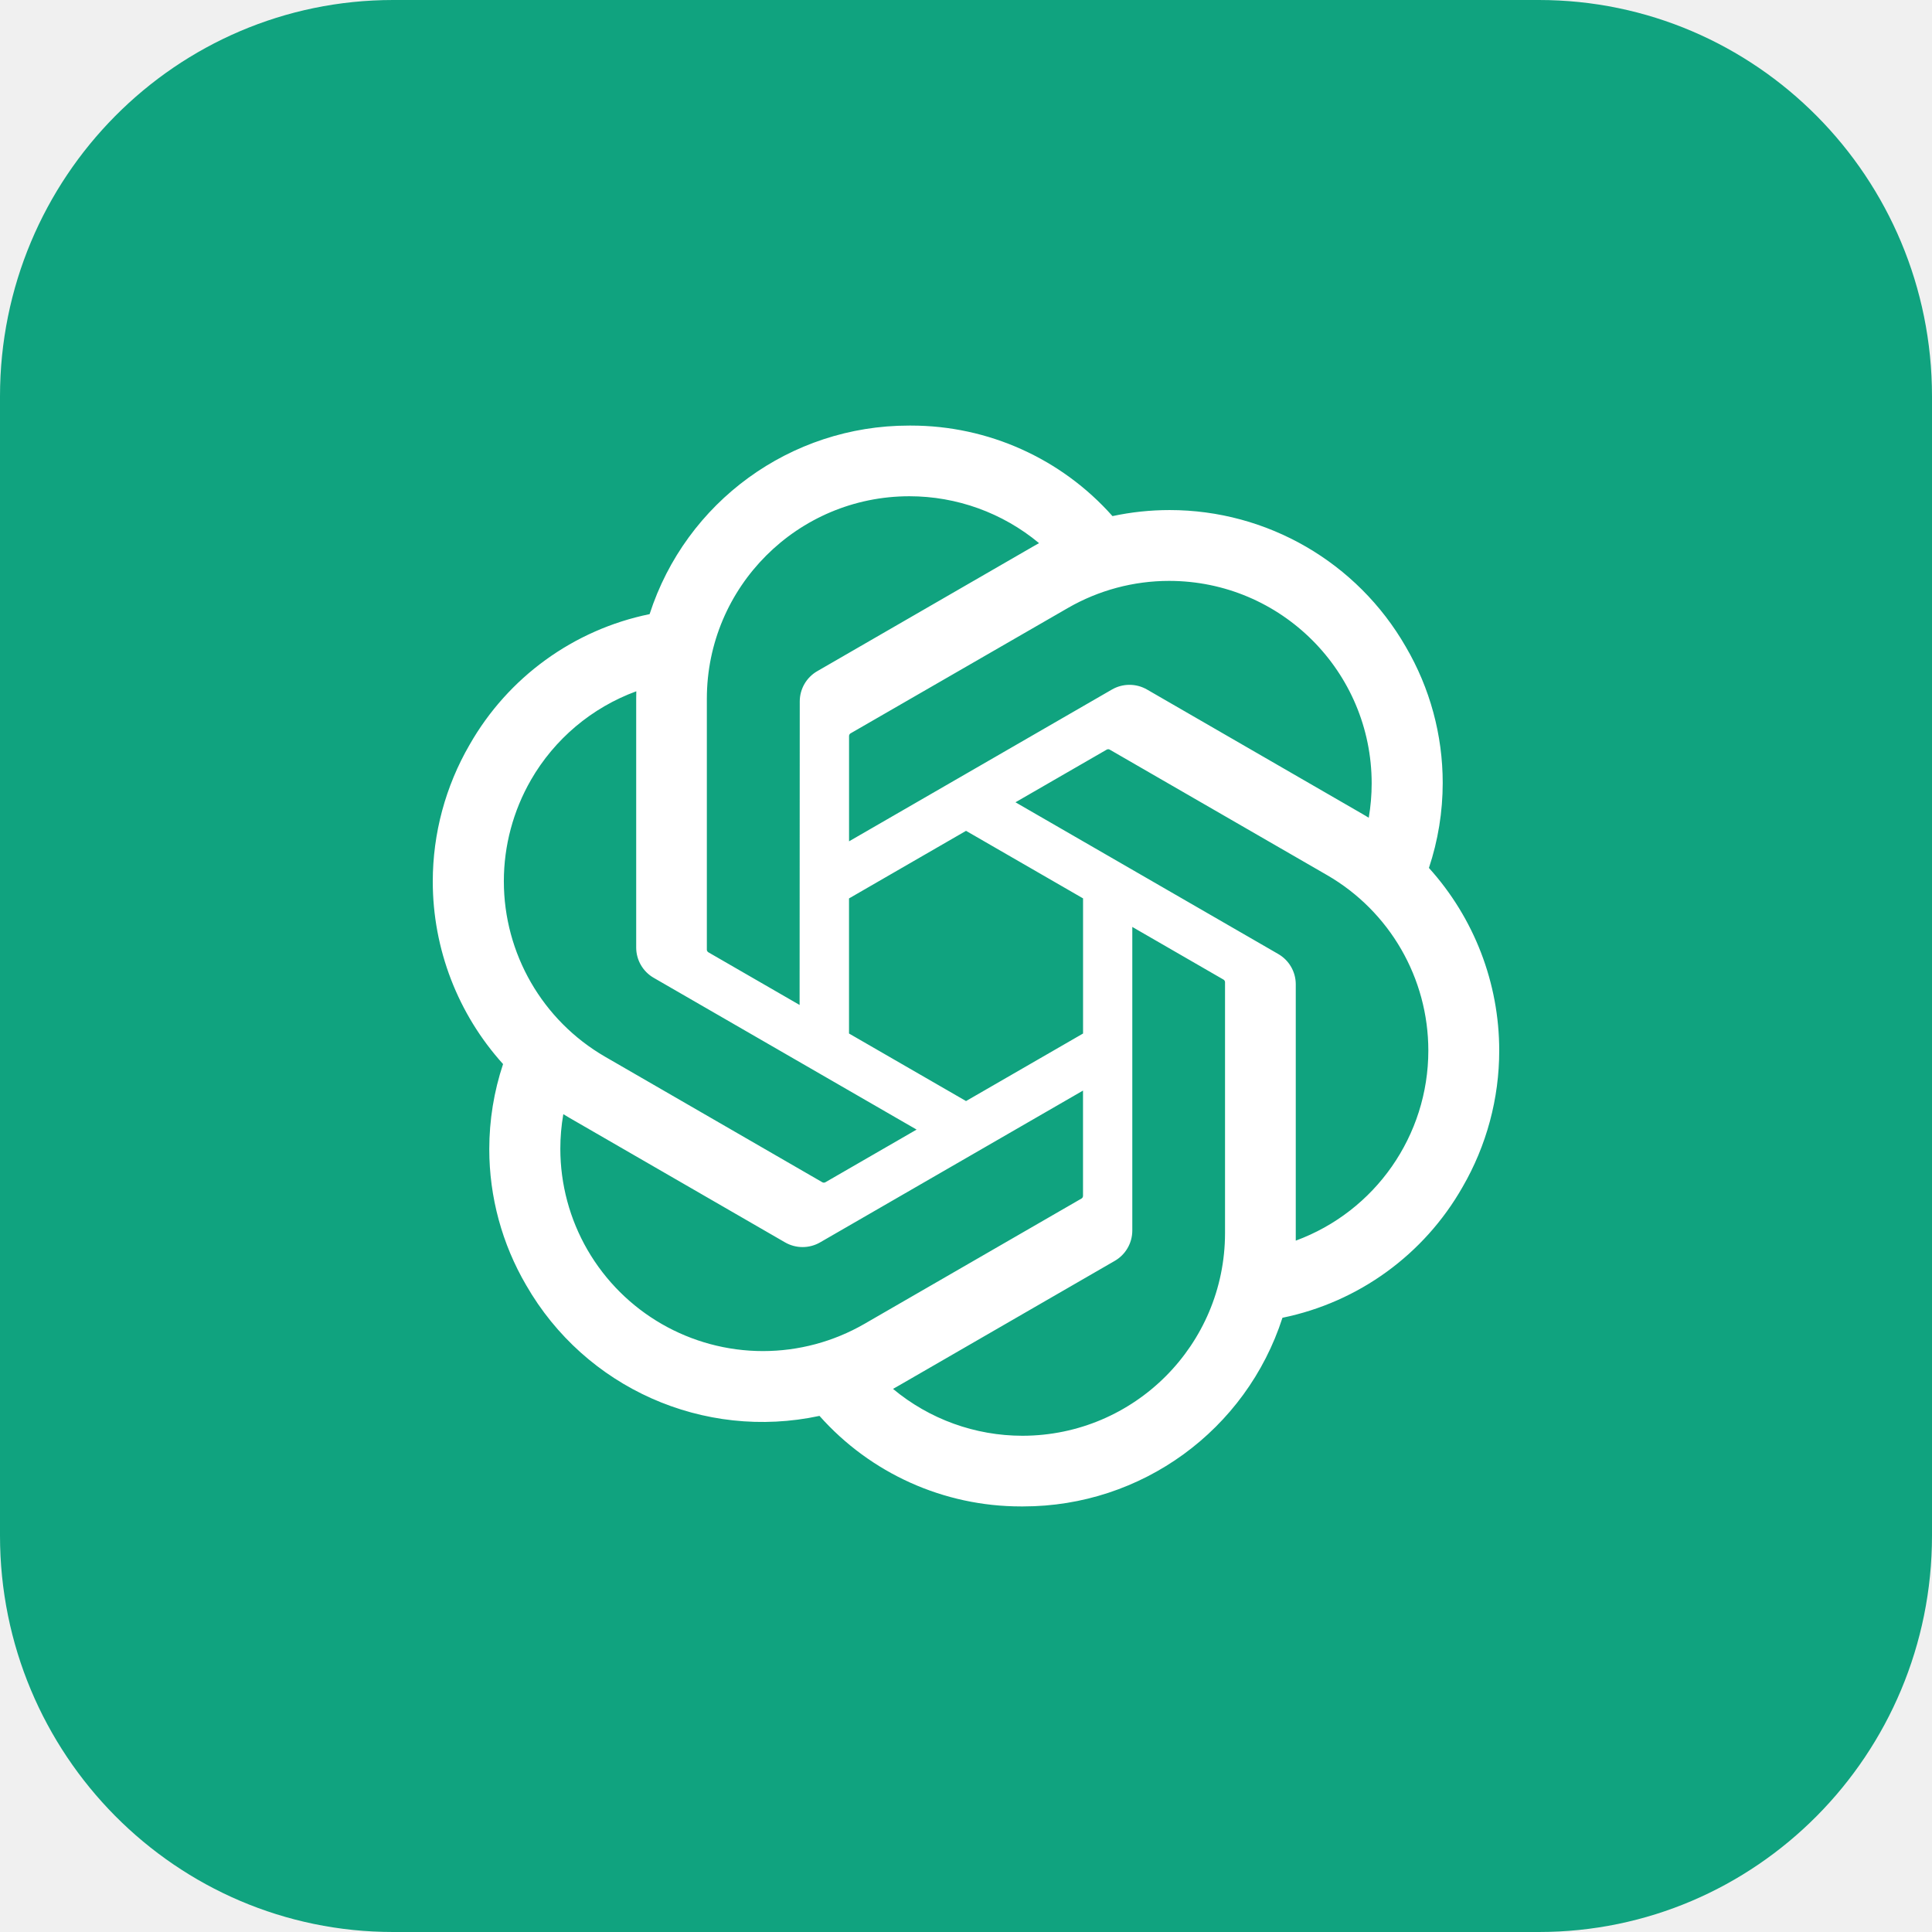
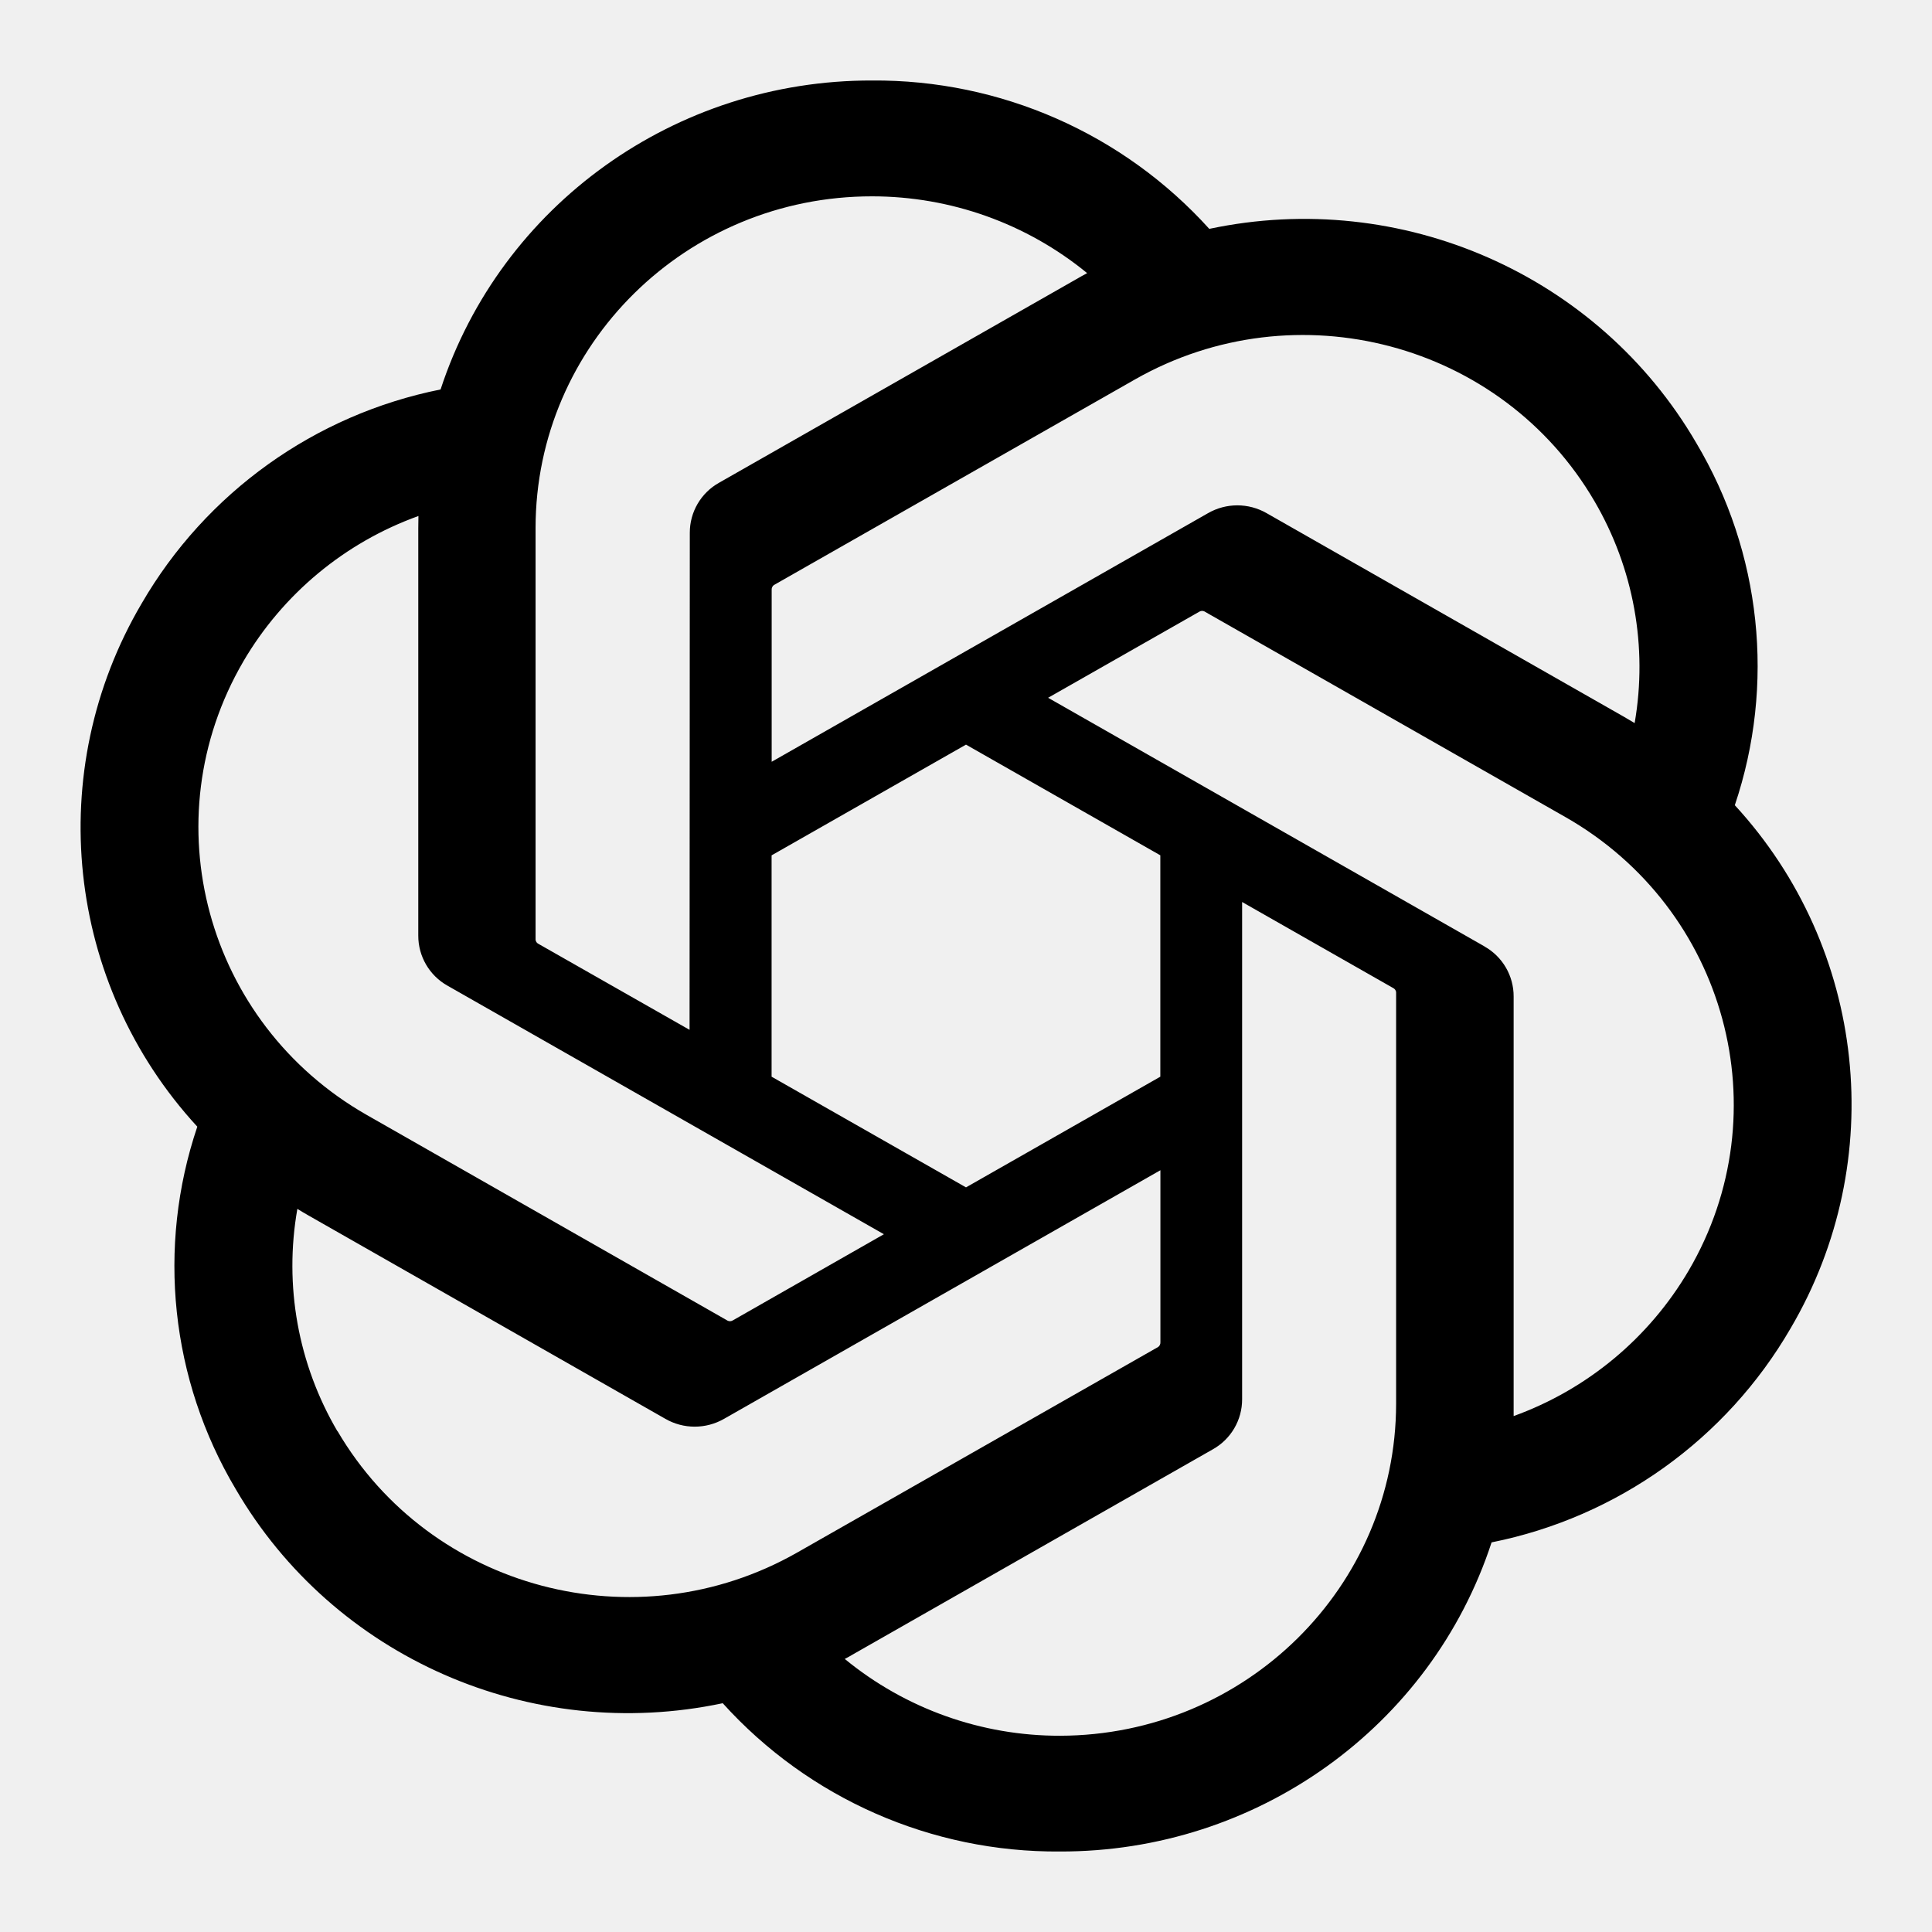
- <svg xmlns="http://www.w3.org/2000/svg" shape-rendering="geometricPrecision" text-rendering="geometricPrecision" image-rendering="optimizeQuality" fill-rule="evenodd" clip-rule="evenodd" viewBox="0 0 512 512">
-   <rect fill="#10A37F" width="512" height="512" rx="104.187" ry="105.042" />
-   <path fill="#fff" fill-rule="nonzero" d="M378.68 230.011a71.432 71.432 0 003.654-22.541 71.383 71.383 0 00-9.783-36.064c-12.871-22.404-36.747-36.236-62.587-36.236a72.31 72.31 0 00-15.145 1.604 71.362 71.362 0 00-53.37-23.991h-.453l-.17.001c-31.297 0-59.052 20.195-68.673 49.967a71.372 71.372 0 00-47.709 34.618 72.224 72.224 0 00-9.755 36.226 72.204 72.204 0 0018.628 48.395 71.395 71.395 0 00-3.655 22.541 71.388 71.388 0 009.783 36.064 72.187 72.187 0 0077.728 34.631 71.375 71.375 0 0053.374 23.992H271l.184-.001c31.314 0 59.06-20.196 68.681-49.995a71.384 71.384 0 0047.71-34.619 72.107 72.107 0 009.736-36.194 72.201 72.201 0 00-18.628-48.394l-.003-.004zM271.018 380.492h-.074a53.576 53.576 0 01-34.287-12.423 44.928 44.928 0 001.694-.96l57.032-32.943a9.278 9.278 0 004.688-8.06v-80.459l24.106 13.919a.859.859 0 01.469.661v66.586c-.033 29.604-24.022 53.619-53.628 53.679zm-115.329-49.257a53.563 53.563 0 01-7.196-26.798c0-3.069.268-6.146.79-9.17.424.254 1.164.706 1.695 1.011l57.032 32.943a9.289 9.289 0 009.37-.002l69.63-40.205v27.839l.001.048a.864.864 0 01-.345.691l-57.654 33.288a53.791 53.791 0 01-26.817 7.17 53.746 53.746 0 01-46.506-26.818v.003zm-15.004-124.506a53.5 53.5 0 0127.941-23.534c0 .491-.028 1.361-.028 1.965v65.887l-.001.054a9.27 9.27 0 004.681 8.053l69.63 40.199-24.105 13.919a.864.864 0 01-.813.074l-57.66-33.316a53.746 53.746 0 01-26.805-46.5 53.787 53.787 0 017.163-26.798l-.003-.003zm198.055 46.089l-69.63-40.204 24.106-13.914a.863.863 0 01.813-.074l57.659 33.288a53.71 53.71 0 0126.835 46.491c0 22.489-14.033 42.612-35.133 50.379v-67.857c.003-.025.003-.051.003-.076a9.265 9.265 0 00-4.653-8.033zm23.993-36.111a81.919 81.919 0 00-1.694-1.01l-57.032-32.944a9.31 9.31 0 00-4.684-1.266 9.31 9.31 0 00-4.684 1.266l-69.631 40.205v-27.839l-.001-.048c0-.272.129-.528.346-.691l57.654-33.26a53.696 53.696 0 0126.816-7.177c29.644 0 53.684 24.04 53.684 53.684a53.91 53.91 0 01-.774 9.077v.003zm-150.831 49.618l-24.111-13.919a.859.859 0 01-.469-.661v-66.587c.013-29.628 24.053-53.648 53.684-53.648a53.719 53.719 0 0134.349 12.426c-.434.237-1.191.655-1.694.96l-57.032 32.943a9.272 9.272 0 00-4.687 8.057v.053l-.04 80.376zm13.095-28.233l31.012-17.912 31.012 17.9v35.812l-31.012 17.901-31.012-17.901v-35.8z" />
+ <svg xmlns="http://www.w3.org/2000/svg" fill="currentColor" fill-rule="evenodd" height="56" viewBox="0 0 24 24" width="56" style="flex: 0 0 auto; line-height: 1;">
+   <path d="M21.55 10.004a5.416 5.416 0 00-.478-4.501c-1.217-2.09-3.662-3.166-6.05-2.66A5.59 5.59 0 0010.831 1C8.39.995 6.224 2.546 5.473 4.838A5.553 5.553 0 001.76 7.496a5.487 5.487 0 00.691 6.5 5.416 5.416 0 00.477 4.502c1.217 2.09 3.662 3.165 6.05 2.66A5.586 5.586 0 0013.168 23c2.443.006 4.61-1.546 5.361-3.84a5.553 5.553 0 003.715-2.66 5.488 5.488 0 00-.693-6.497v.001zm-8.381 11.558a4.199 4.199 0 01-2.675-.954c.034-.018.093-.05.132-.074l4.44-2.53a.71.71 0 00.364-.623v-6.176l1.877 1.069c.02.01.033.029.036.05v5.115c-.003 2.274-1.87 4.118-4.174 4.123zM4.192 17.78a4.059 4.059 0 01-.498-2.763c.032.02.09.055.131.078l4.44 2.53c.225.13.504.13.73 0l5.42-3.088v2.138a.068.068 0 01-.027.057L9.9 19.288c-1.999 1.136-4.552.46-5.707-1.51h-.001zM3.023 8.216A4.15 4.15 0 015.198 6.41l-.002.151v5.06a.711.711 0 00.364.624l5.42 3.087-1.876 1.07a.067.067 0 01-.063.005l-4.489-2.559c-1.995-1.14-2.679-3.658-1.53-5.63h.001zm15.417 3.54l-5.42-3.088L14.896 7.6a.067.067 0 01.063-.006l4.489 2.557c1.998 1.14 2.683 3.662 1.529 5.633a4.163 4.163 0 01-2.174 1.807V12.38a.71.71 0 00-.363-.623zm1.867-2.773a6.04 6.04 0 00-.132-.078l-4.44-2.53a.731.731 0 00-.729 0l-5.42 3.088V7.325a.068.068 0 01.027-.057L14.1 4.713c2-1.137 4.555-.46 5.707 1.513.487.833.664 1.809.499 2.757h.001zm-11.741 3.81l-1.877-1.068a.065.065 0 01-.036-.051V6.559c.001-2.277 1.873-4.122 4.181-4.12.976 0 1.92.338 2.671.954-.034.018-.092.05-.131.073l-4.44 2.53a.71.71 0 00-.365.623l-.003 6.173v.002zm1.02-2.168L12 9.25l2.414 1.375v2.75L12 14.75l-2.415-1.375v-2.75z" />
</svg>
